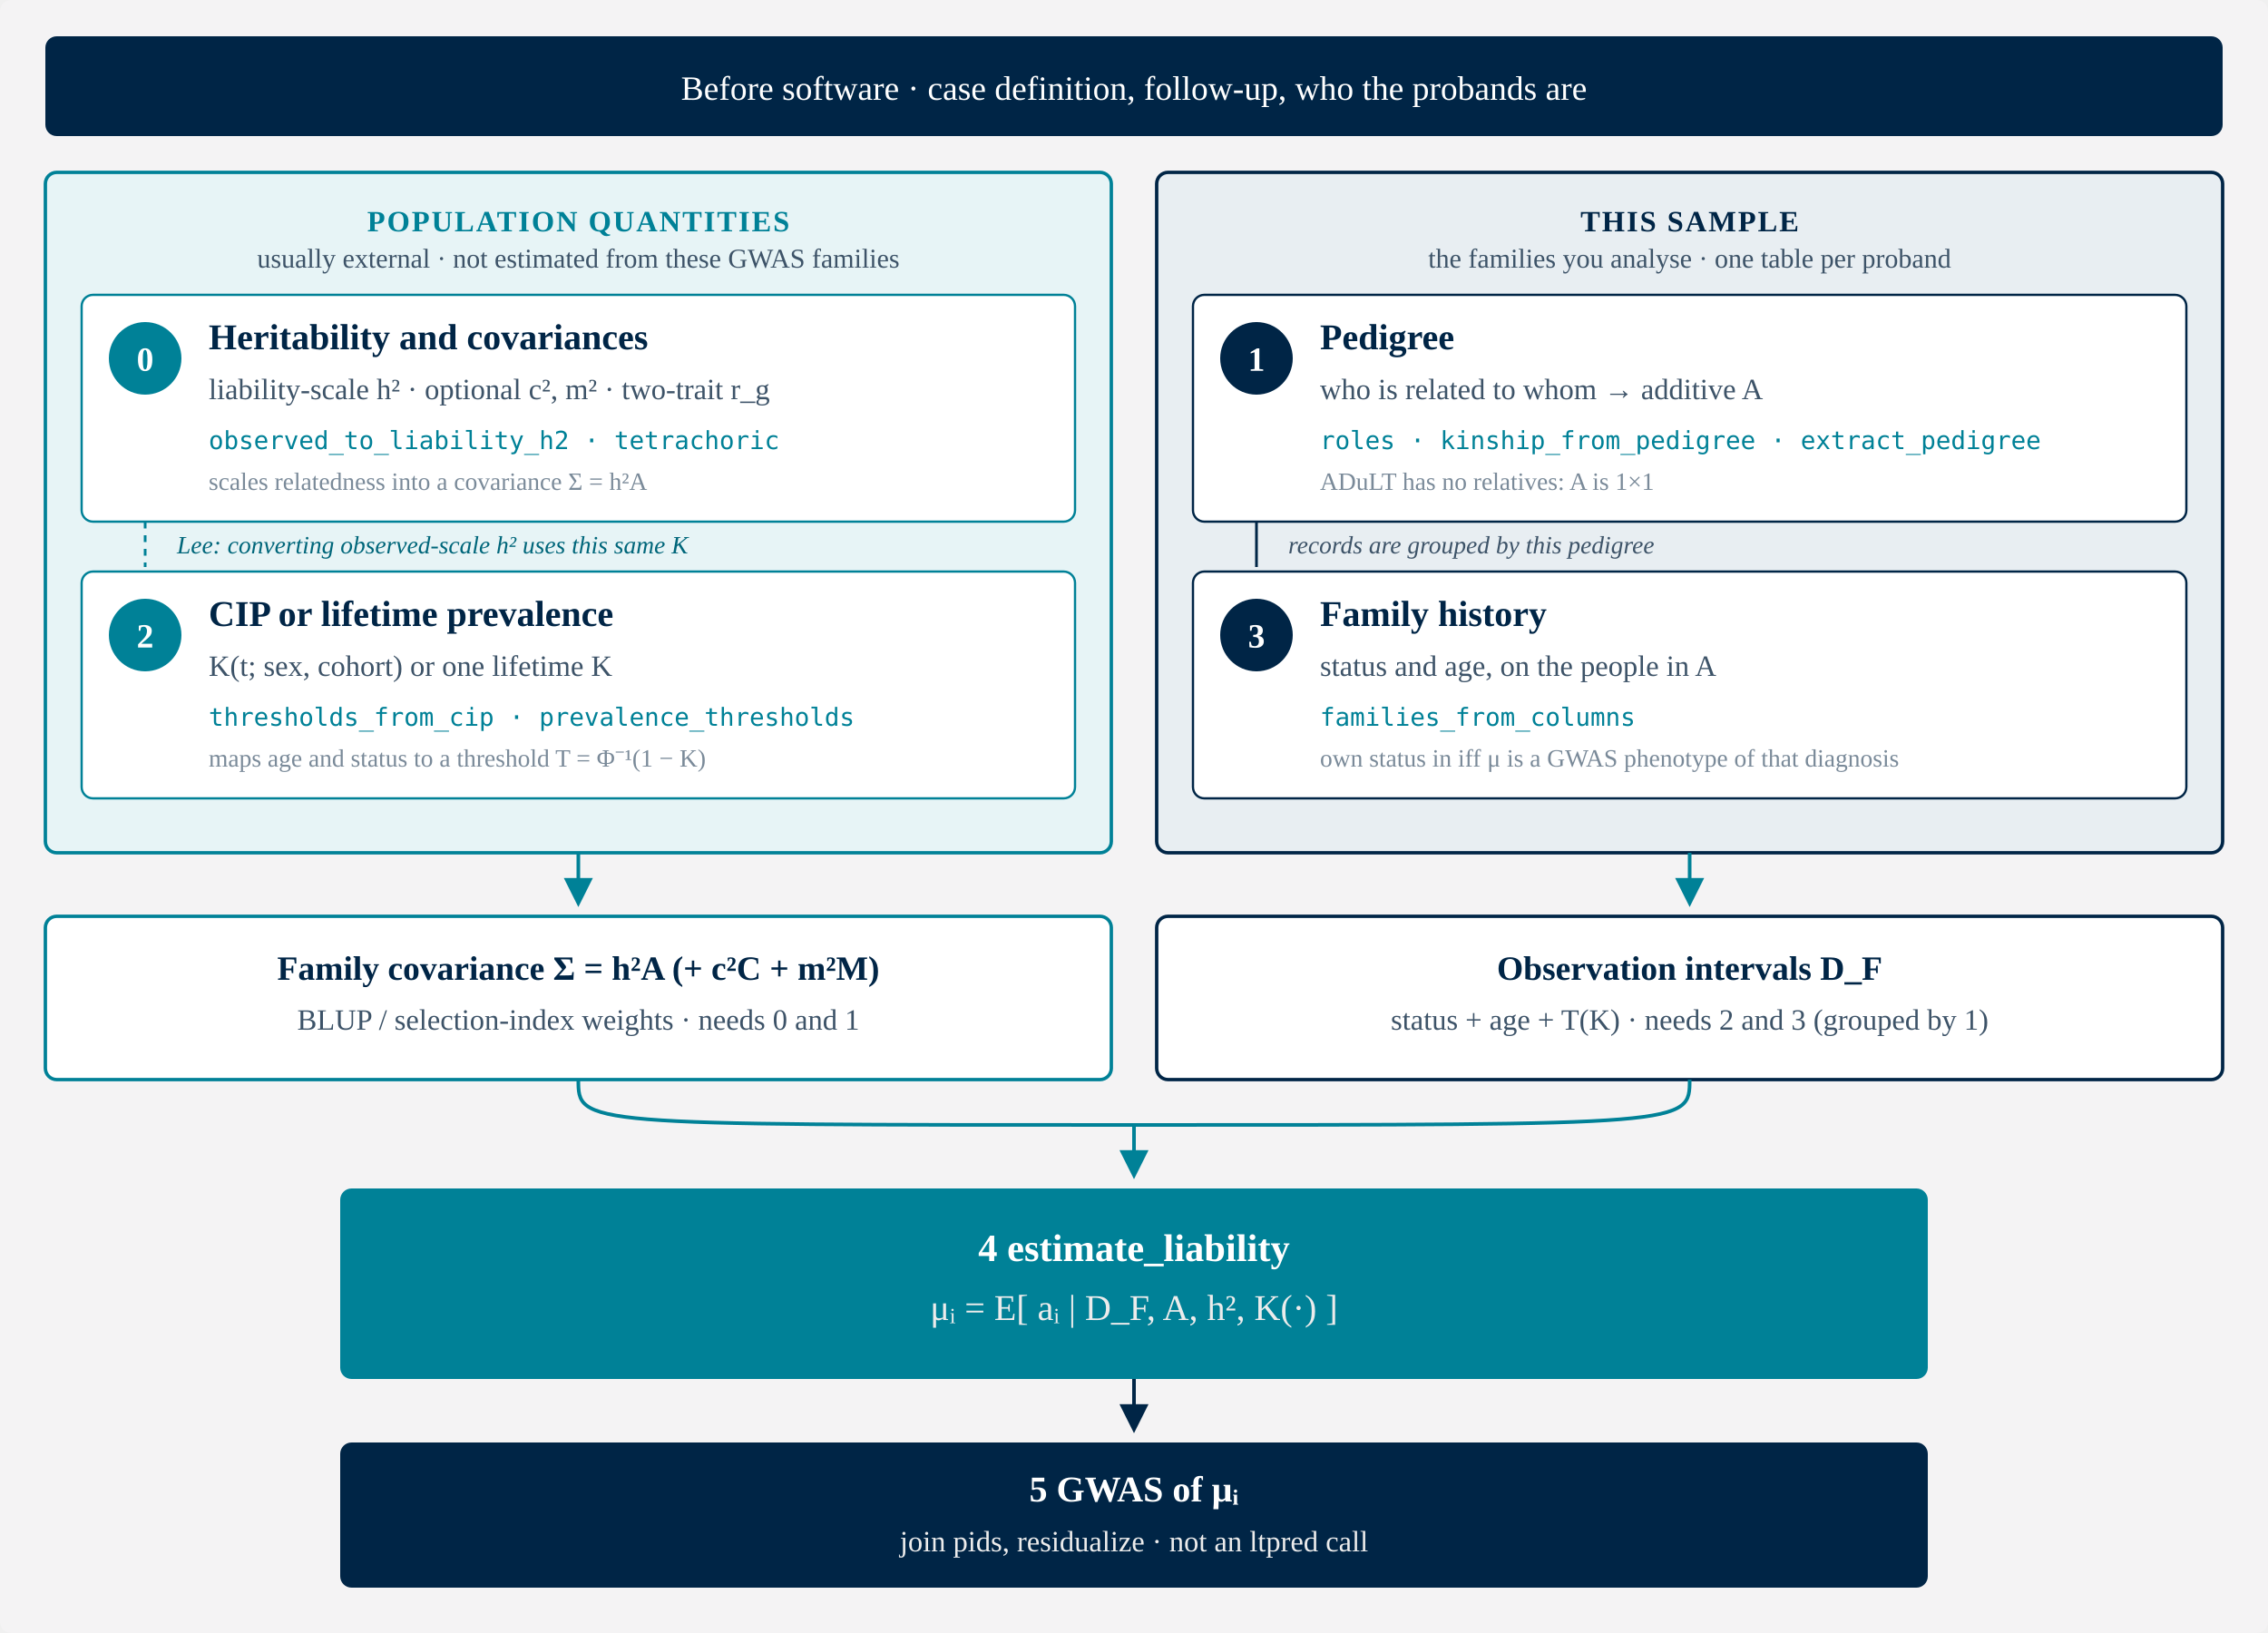
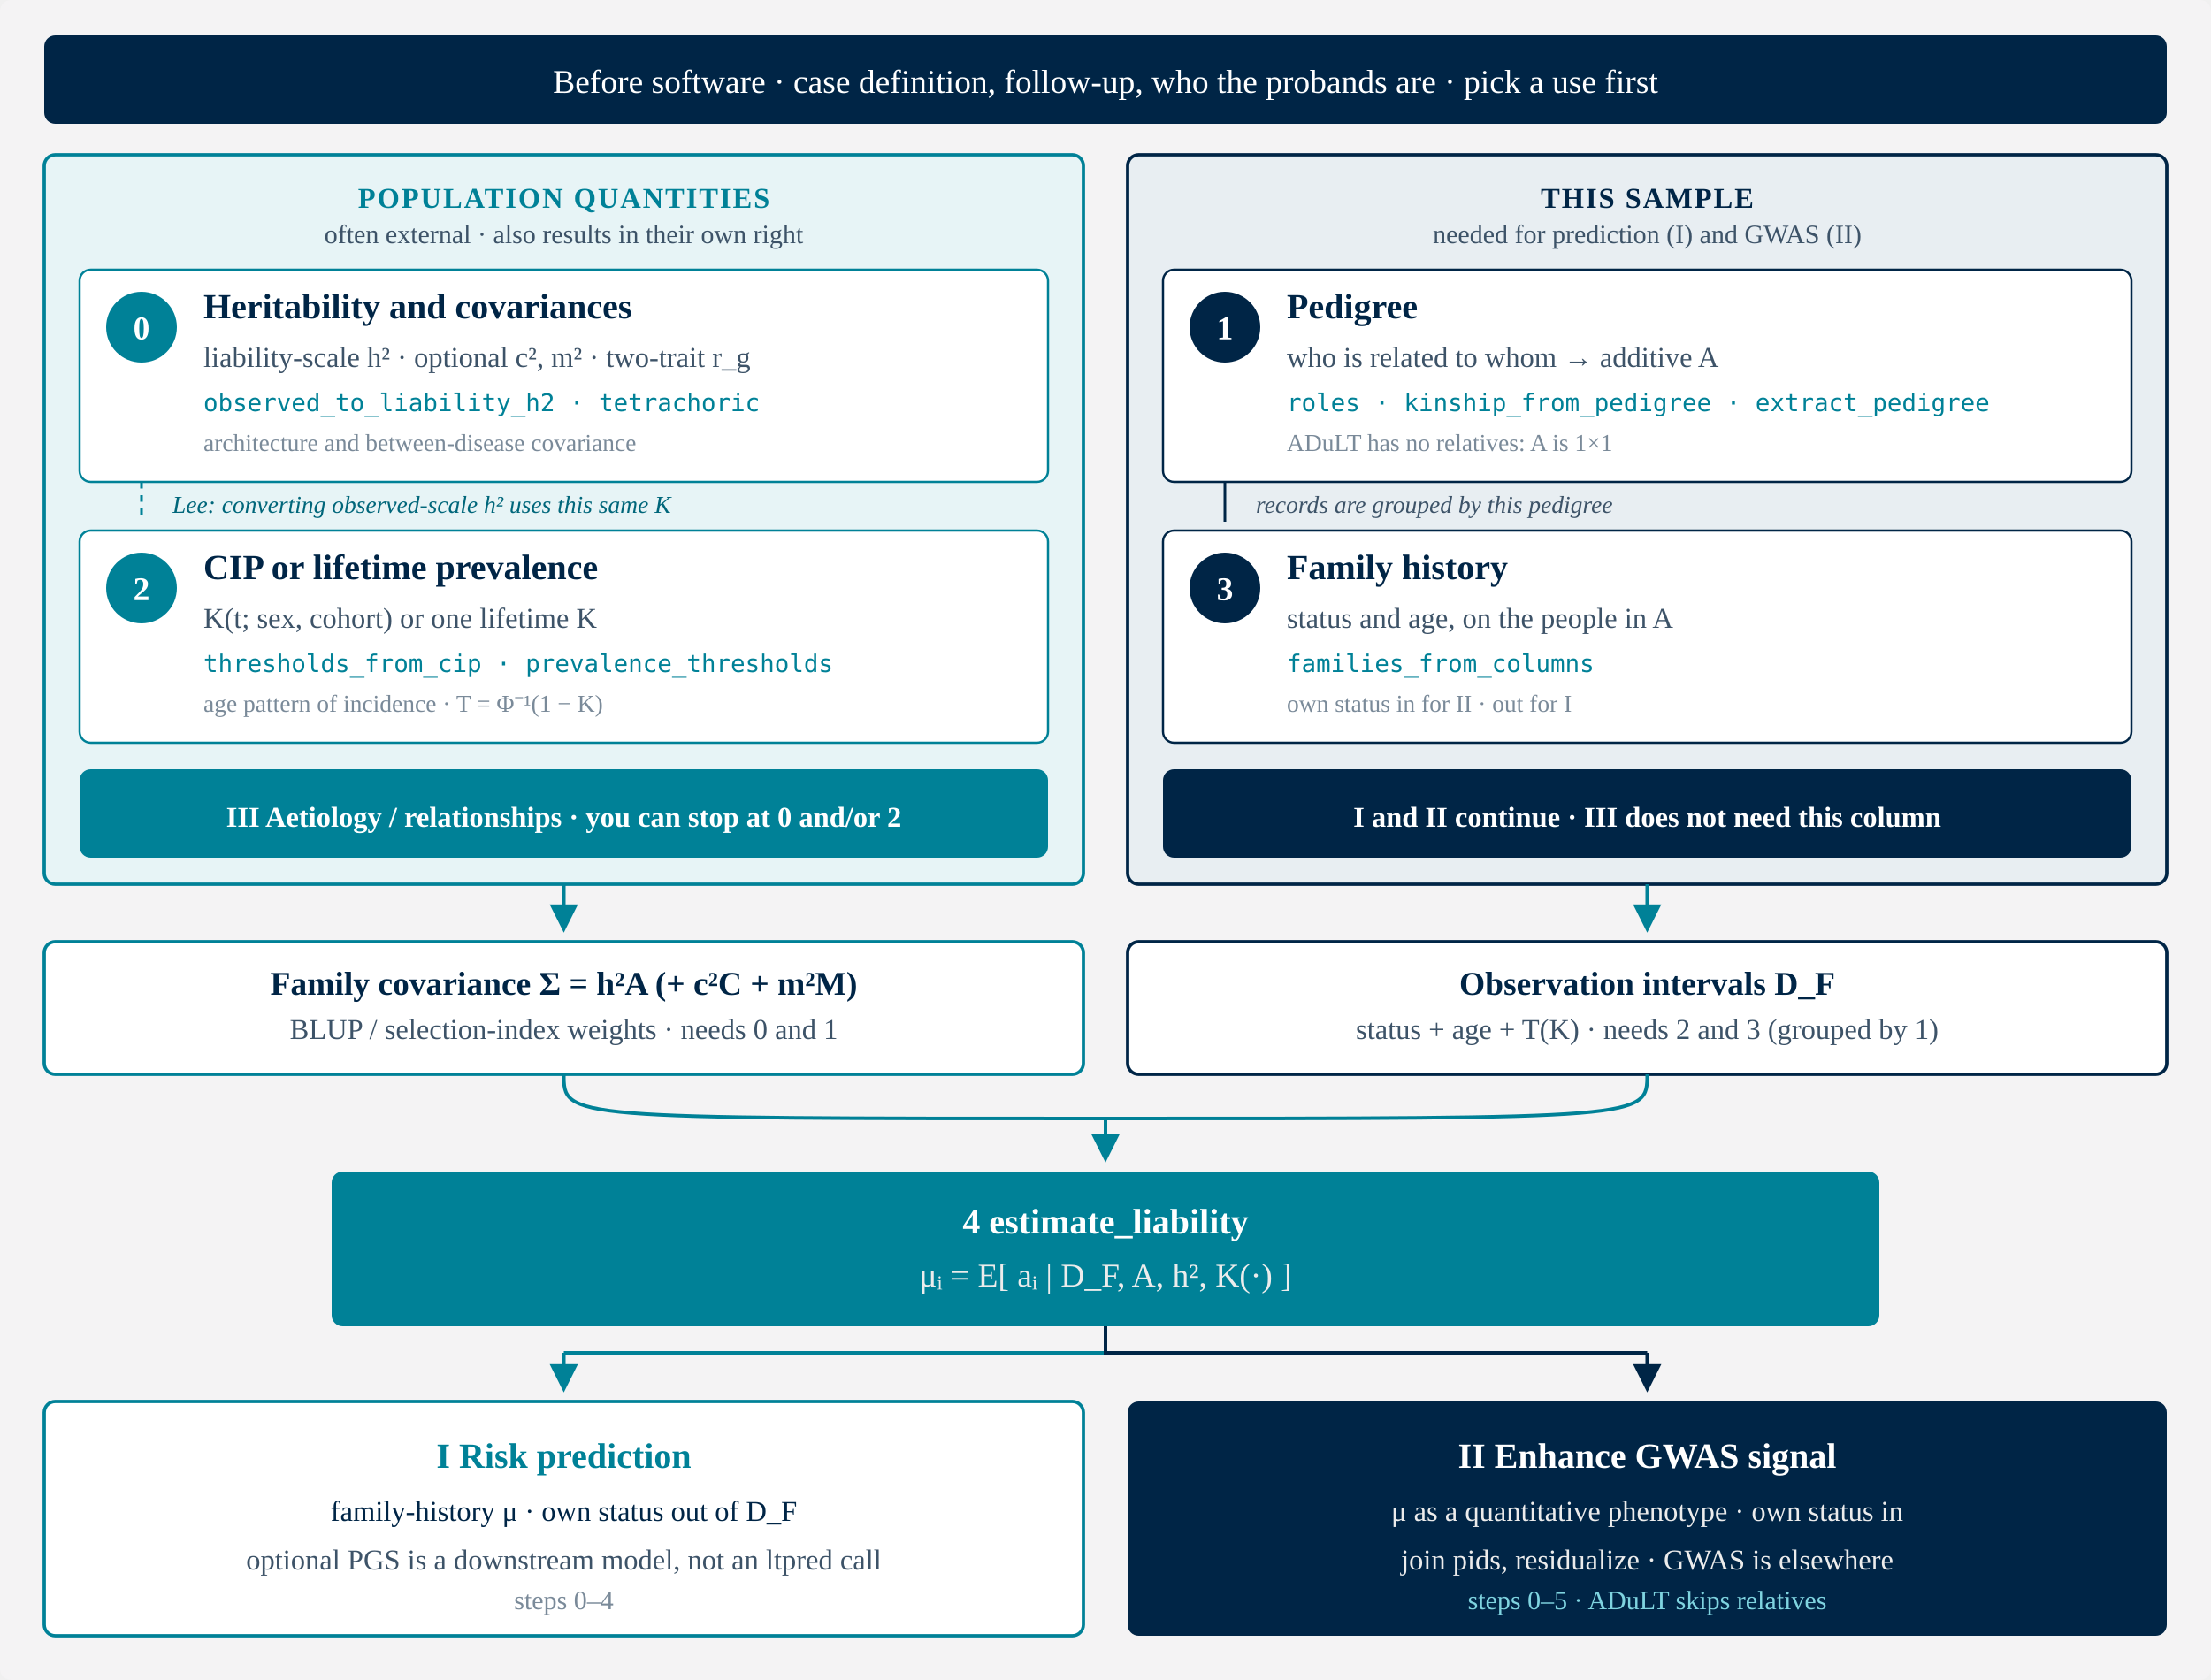
- <svg xmlns="http://www.w3.org/2000/svg" viewBox="0 0 1000 720" role="img" aria-labelledby="t d">
+ <svg xmlns="http://www.w3.org/2000/svg" viewBox="0 0 1000 760" role="img" aria-labelledby="t d">
  <defs>
    <marker id="arr" viewBox="0 0 10 10" refX="8.5" refY="5" markerWidth="8" markerHeight="8" orient="auto">
      <path d="M0 0 L10 5 L0 10 z" fill="#008197" />
    </marker>
    <marker id="arr-navy" viewBox="0 0 10 10" refX="8.5" refY="5" markerWidth="8" markerHeight="8" orient="auto">
      <path d="M0 0 L10 5 L0 10 z" fill="#002546" />
    </marker>
  </defs>
-   <rect x="0" y="0" width="1000" height="720" fill="#f4f3f4" rx="5" />
-   <rect x="20" y="16" width="960" height="44" rx="5" fill="#002546" />
-   <text x="500" y="44" text-anchor="middle" fill="#ffffff" font-family="Source Sans 3, Source Sans Pro, Helvetica Neue, Arial, sans-serif" font-size="15">Before software  ·  case definition, follow-up, who the probands are</text>
-   <rect x="20" y="76" width="470" height="300" rx="5" fill="#e7f4f6" stroke="#008197" stroke-width="1.5" />
-   <text x="255" y="102" text-anchor="middle" fill="#008197" font-family="Source Sans 3, Source Sans Pro, Helvetica Neue, Arial, sans-serif" font-size="13" font-weight="700" letter-spacing="0.06em">POPULATION QUANTITIES</text>
-   <text x="255" y="118" text-anchor="middle" fill="#3d5368" font-family="Source Sans 3, Source Sans Pro, Helvetica Neue, Arial, sans-serif" font-size="12">usually external  ·  not estimated from these GWAS families</text>
-   <rect x="36" y="130" width="438" height="100" rx="5" fill="#ffffff" stroke="#008197" stroke-width="1" />
-   <circle cx="64" cy="158" r="16" fill="#008197" />
-   <text x="64" y="163.5" text-anchor="middle" fill="#ffffff" font-family="Source Sans 3, Source Sans Pro, Helvetica Neue, Arial, sans-serif" font-size="15" font-weight="700">0</text>
-   <text x="92" y="154" fill="#002546" font-family="Source Sans 3, Source Sans Pro, Helvetica Neue, Arial, sans-serif" font-size="16" font-weight="700">Heritability and covariances</text>
-   <text x="92" y="176" fill="#3d5368" font-family="Source Sans 3, Source Sans Pro, Helvetica Neue, Arial, sans-serif" font-size="13">liability-scale h²  ·  optional c², m²  ·  two-trait r_g</text>
-   <text x="92" y="198" fill="#008197" font-family="Roboto Mono, ui-monospace, Menlo, monospace" font-size="11">observed_to_liability_h2  ·  tetrachoric</text>
-   <text x="92" y="216" fill="#7a8a99" font-family="Source Sans 3, Source Sans Pro, Helvetica Neue, Arial, sans-serif" font-size="11">scales relatedness into a covariance  Σ = h²A</text>
-   <line x1="64" y1="230" x2="64" y2="250" stroke="#008197" stroke-width="1.2" stroke-dasharray="3 3" />
-   <text x="78" y="244" fill="#00667a" font-family="Source Sans 3, Source Sans Pro, Helvetica Neue, Arial, sans-serif" font-size="11" font-style="italic">Lee: converting observed-scale h² uses this same K</text>
-   <rect x="36" y="252" width="438" height="100" rx="5" fill="#ffffff" stroke="#008197" stroke-width="1" />
-   <circle cx="64" cy="280" r="16" fill="#008197" />
-   <text x="64" y="285.5" text-anchor="middle" fill="#ffffff" font-family="Source Sans 3, Source Sans Pro, Helvetica Neue, Arial, sans-serif" font-size="15" font-weight="700">2</text>
-   <text x="92" y="276" fill="#002546" font-family="Source Sans 3, Source Sans Pro, Helvetica Neue, Arial, sans-serif" font-size="16" font-weight="700">CIP or lifetime prevalence</text>
-   <text x="92" y="298" fill="#3d5368" font-family="Source Sans 3, Source Sans Pro, Helvetica Neue, Arial, sans-serif" font-size="13">K(t; sex, cohort)  or  one lifetime K</text>
-   <text x="92" y="320" fill="#008197" font-family="Roboto Mono, ui-monospace, Menlo, monospace" font-size="11">thresholds_from_cip  ·  prevalence_thresholds</text>
-   <text x="92" y="338" fill="#7a8a99" font-family="Source Sans 3, Source Sans Pro, Helvetica Neue, Arial, sans-serif" font-size="11">maps age and status to a threshold  T = Φ⁻¹(1 − K)</text>
-   <rect x="510" y="76" width="470" height="300" rx="5" fill="#e8eef2" stroke="#002546" stroke-width="1.5" />
-   <text x="745" y="102" text-anchor="middle" fill="#002546" font-family="Source Sans 3, Source Sans Pro, Helvetica Neue, Arial, sans-serif" font-size="13" font-weight="700" letter-spacing="0.06em">THIS SAMPLE</text>
-   <text x="745" y="118" text-anchor="middle" fill="#3d5368" font-family="Source Sans 3, Source Sans Pro, Helvetica Neue, Arial, sans-serif" font-size="12">the families you analyse  ·  one table per proband</text>
-   <rect x="526" y="130" width="438" height="100" rx="5" fill="#ffffff" stroke="#002546" stroke-width="1" />
-   <circle cx="554" cy="158" r="16" fill="#002546" />
-   <text x="554" y="163.5" text-anchor="middle" fill="#ffffff" font-family="Source Sans 3, Source Sans Pro, Helvetica Neue, Arial, sans-serif" font-size="15" font-weight="700">1</text>
-   <text x="582" y="154" fill="#002546" font-family="Source Sans 3, Source Sans Pro, Helvetica Neue, Arial, sans-serif" font-size="16" font-weight="700">Pedigree</text>
-   <text x="582" y="176" fill="#3d5368" font-family="Source Sans 3, Source Sans Pro, Helvetica Neue, Arial, sans-serif" font-size="13">who is related to whom  →  additive A</text>
-   <text x="582" y="198" fill="#008197" font-family="Roboto Mono, ui-monospace, Menlo, monospace" font-size="11">roles  ·  kinship_from_pedigree  ·  extract_pedigree</text>
-   <text x="582" y="216" fill="#7a8a99" font-family="Source Sans 3, Source Sans Pro, Helvetica Neue, Arial, sans-serif" font-size="11">ADuLT has no relatives: A is 1×1</text>
-   <line x1="554" y1="230" x2="554" y2="250" stroke="#002546" stroke-width="1.2" />
-   <text x="568" y="244" fill="#3d5368" font-family="Source Sans 3, Source Sans Pro, Helvetica Neue, Arial, sans-serif" font-size="11" font-style="italic">records are grouped by this pedigree</text>
-   <rect x="526" y="252" width="438" height="100" rx="5" fill="#ffffff" stroke="#002546" stroke-width="1" />
-   <circle cx="554" cy="280" r="16" fill="#002546" />
-   <text x="554" y="285.5" text-anchor="middle" fill="#ffffff" font-family="Source Sans 3, Source Sans Pro, Helvetica Neue, Arial, sans-serif" font-size="15" font-weight="700">3</text>
-   <text x="582" y="276" fill="#002546" font-family="Source Sans 3, Source Sans Pro, Helvetica Neue, Arial, sans-serif" font-size="16" font-weight="700">Family history</text>
-   <text x="582" y="298" fill="#3d5368" font-family="Source Sans 3, Source Sans Pro, Helvetica Neue, Arial, sans-serif" font-size="13">status and age, on the people in A</text>
-   <text x="582" y="320" fill="#008197" font-family="Roboto Mono, ui-monospace, Menlo, monospace" font-size="11">families_from_columns</text>
-   <text x="582" y="338" fill="#7a8a99" font-family="Source Sans 3, Source Sans Pro, Helvetica Neue, Arial, sans-serif" font-size="11">own status in iff μ is a GWAS phenotype of that diagnosis</text>
-   <line x1="255" y1="376" x2="255" y2="398" stroke="#008197" stroke-width="1.6" marker-end="url(#arr)" />
-   <line x1="745" y1="376" x2="745" y2="398" stroke="#008197" stroke-width="1.6" marker-end="url(#arr)" />
-   <rect x="20" y="404" width="470" height="72" rx="5" fill="#ffffff" stroke="#008197" stroke-width="1.5" />
-   <text x="255" y="432" text-anchor="middle" fill="#002546" font-family="Source Sans 3, Source Sans Pro, Helvetica Neue, Arial, sans-serif" font-size="15" font-weight="700">Family covariance  Σ = h²A  (+ c²C + m²M)</text>
-   <text x="255" y="454" text-anchor="middle" fill="#3d5368" font-family="Source Sans 3, Source Sans Pro, Helvetica Neue, Arial, sans-serif" font-size="13">BLUP / selection-index weights  ·  needs 0 and 1</text>
-   <rect x="510" y="404" width="470" height="72" rx="5" fill="#ffffff" stroke="#002546" stroke-width="1.5" />
-   <text x="745" y="432" text-anchor="middle" fill="#002546" font-family="Source Sans 3, Source Sans Pro, Helvetica Neue, Arial, sans-serif" font-size="15" font-weight="700">Observation intervals  D_F</text>
-   <text x="745" y="454" text-anchor="middle" fill="#3d5368" font-family="Source Sans 3, Source Sans Pro, Helvetica Neue, Arial, sans-serif" font-size="13">status + age + T(K)  ·  needs 2 and 3 (grouped by 1)</text>
-   <path d="M255 476 C255 496 255 496 500 496" fill="none" stroke="#008197" stroke-width="1.6" />
-   <path d="M745 476 C745 496 745 496 500 496" fill="none" stroke="#008197" stroke-width="1.6" />
-   <line x1="500" y1="496" x2="500" y2="518" stroke="#008197" stroke-width="1.6" marker-end="url(#arr)" />
-   <rect x="150" y="524" width="700" height="84" rx="5" fill="#008197" />
-   <text x="500" y="556" text-anchor="middle" fill="#ffffff" font-family="Source Sans 3, Source Sans Pro, Helvetica Neue, Arial, sans-serif" font-size="17" font-weight="700">4   estimate_liability</text>
-   <text x="500" y="582" text-anchor="middle" fill="#ececec" font-family="Source Sans 3, Source Sans Pro, Helvetica Neue, Arial, sans-serif" font-size="16">μᵢ  =  E[ aᵢ  |  D_F,  A,  h²,  K(·) ]</text>
-   <line x1="500" y1="608" x2="500" y2="630" stroke="#002546" stroke-width="1.6" marker-end="url(#arr-navy)" />
-   <rect x="150" y="636" width="700" height="64" rx="5" fill="#002546" />
-   <text x="500" y="662" text-anchor="middle" fill="#ffffff" font-family="Source Sans 3, Source Sans Pro, Helvetica Neue, Arial, sans-serif" font-size="16" font-weight="700">5   GWAS of μᵢ</text>
-   <text x="500" y="684" text-anchor="middle" fill="#ececec" font-family="Source Sans 3, Source Sans Pro, Helvetica Neue, Arial, sans-serif" font-size="13">join pids, residualize  ·  not an ltpred call</text>
+   <rect x="0" y="0" width="1000" height="760" fill="#f4f3f4" rx="5" />
+   <rect x="20" y="16" width="960" height="40" rx="5" fill="#002546" />
+   <text x="500" y="42" text-anchor="middle" fill="#ffffff" font-family="Source Sans 3, Source Sans Pro, Helvetica Neue, Arial, sans-serif" font-size="15">Before software  ·  case definition, follow-up, who the probands are  ·  pick a use first</text>
+   <rect x="20" y="70" width="470" height="330" rx="5" fill="#e7f4f6" stroke="#008197" stroke-width="1.5" />
+   <text x="255" y="94" text-anchor="middle" fill="#008197" font-family="Source Sans 3, Source Sans Pro, Helvetica Neue, Arial, sans-serif" font-size="13" font-weight="700" letter-spacing="0.06em">POPULATION QUANTITIES</text>
+   <text x="255" y="110" text-anchor="middle" fill="#3d5368" font-family="Source Sans 3, Source Sans Pro, Helvetica Neue, Arial, sans-serif" font-size="12">often external  ·  also results in their own right</text>
+   <rect x="36" y="122" width="438" height="96" rx="5" fill="#ffffff" stroke="#008197" stroke-width="1" />
+   <circle cx="64" cy="148" r="16" fill="#008197" />
+   <text x="64" y="153.5" text-anchor="middle" fill="#ffffff" font-family="Source Sans 3, Source Sans Pro, Helvetica Neue, Arial, sans-serif" font-size="15" font-weight="700">0</text>
+   <text x="92" y="144" fill="#002546" font-family="Source Sans 3, Source Sans Pro, Helvetica Neue, Arial, sans-serif" font-size="16" font-weight="700">Heritability and covariances</text>
+   <text x="92" y="166" fill="#3d5368" font-family="Source Sans 3, Source Sans Pro, Helvetica Neue, Arial, sans-serif" font-size="13">liability-scale h²  ·  optional c², m²  ·  two-trait r_g</text>
+   <text x="92" y="186" fill="#008197" font-family="Roboto Mono, ui-monospace, Menlo, monospace" font-size="11">observed_to_liability_h2  ·  tetrachoric</text>
+   <text x="92" y="204" fill="#7a8a99" font-family="Source Sans 3, Source Sans Pro, Helvetica Neue, Arial, sans-serif" font-size="11">architecture and between-disease covariance</text>
+   <line x1="64" y1="218" x2="64" y2="236" stroke="#008197" stroke-width="1.2" stroke-dasharray="3 3" />
+   <text x="78" y="232" fill="#00667a" font-family="Source Sans 3, Source Sans Pro, Helvetica Neue, Arial, sans-serif" font-size="11" font-style="italic">Lee: converting observed-scale h² uses this same K</text>
+   <rect x="36" y="240" width="438" height="96" rx="5" fill="#ffffff" stroke="#008197" stroke-width="1" />
+   <circle cx="64" cy="266" r="16" fill="#008197" />
+   <text x="64" y="271.5" text-anchor="middle" fill="#ffffff" font-family="Source Sans 3, Source Sans Pro, Helvetica Neue, Arial, sans-serif" font-size="15" font-weight="700">2</text>
+   <text x="92" y="262" fill="#002546" font-family="Source Sans 3, Source Sans Pro, Helvetica Neue, Arial, sans-serif" font-size="16" font-weight="700">CIP or lifetime prevalence</text>
+   <text x="92" y="284" fill="#3d5368" font-family="Source Sans 3, Source Sans Pro, Helvetica Neue, Arial, sans-serif" font-size="13">K(t; sex, cohort)  or  one lifetime K</text>
+   <text x="92" y="304" fill="#008197" font-family="Roboto Mono, ui-monospace, Menlo, monospace" font-size="11">thresholds_from_cip  ·  prevalence_thresholds</text>
+   <text x="92" y="322" fill="#7a8a99" font-family="Source Sans 3, Source Sans Pro, Helvetica Neue, Arial, sans-serif" font-size="11">age pattern of incidence  ·  T = Φ⁻¹(1 − K)</text>
+   <rect x="36" y="348" width="438" height="40" rx="5" fill="#008197" />
+   <text x="255" y="374" text-anchor="middle" fill="#ffffff" font-family="Source Sans 3, Source Sans Pro, Helvetica Neue, Arial, sans-serif" font-size="13" font-weight="700">III  Aetiology / relationships  ·  you can stop at 0 and/or 2</text>
+   <rect x="510" y="70" width="470" height="330" rx="5" fill="#e8eef2" stroke="#002546" stroke-width="1.5" />
+   <text x="745" y="94" text-anchor="middle" fill="#002546" font-family="Source Sans 3, Source Sans Pro, Helvetica Neue, Arial, sans-serif" font-size="13" font-weight="700" letter-spacing="0.06em">THIS SAMPLE</text>
+   <text x="745" y="110" text-anchor="middle" fill="#3d5368" font-family="Source Sans 3, Source Sans Pro, Helvetica Neue, Arial, sans-serif" font-size="12">needed for prediction (I) and GWAS (II)</text>
+   <rect x="526" y="122" width="438" height="96" rx="5" fill="#ffffff" stroke="#002546" stroke-width="1" />
+   <circle cx="554" cy="148" r="16" fill="#002546" />
+   <text x="554" y="153.5" text-anchor="middle" fill="#ffffff" font-family="Source Sans 3, Source Sans Pro, Helvetica Neue, Arial, sans-serif" font-size="15" font-weight="700">1</text>
+   <text x="582" y="144" fill="#002546" font-family="Source Sans 3, Source Sans Pro, Helvetica Neue, Arial, sans-serif" font-size="16" font-weight="700">Pedigree</text>
+   <text x="582" y="166" fill="#3d5368" font-family="Source Sans 3, Source Sans Pro, Helvetica Neue, Arial, sans-serif" font-size="13">who is related to whom  →  additive A</text>
+   <text x="582" y="186" fill="#008197" font-family="Roboto Mono, ui-monospace, Menlo, monospace" font-size="11">roles  ·  kinship_from_pedigree  ·  extract_pedigree</text>
+   <text x="582" y="204" fill="#7a8a99" font-family="Source Sans 3, Source Sans Pro, Helvetica Neue, Arial, sans-serif" font-size="11">ADuLT has no relatives: A is 1×1</text>
+   <line x1="554" y1="218" x2="554" y2="236" stroke="#002546" stroke-width="1.2" />
+   <text x="568" y="232" fill="#3d5368" font-family="Source Sans 3, Source Sans Pro, Helvetica Neue, Arial, sans-serif" font-size="11" font-style="italic">records are grouped by this pedigree</text>
+   <rect x="526" y="240" width="438" height="96" rx="5" fill="#ffffff" stroke="#002546" stroke-width="1" />
+   <circle cx="554" cy="266" r="16" fill="#002546" />
+   <text x="554" y="271.5" text-anchor="middle" fill="#ffffff" font-family="Source Sans 3, Source Sans Pro, Helvetica Neue, Arial, sans-serif" font-size="15" font-weight="700">3</text>
+   <text x="582" y="262" fill="#002546" font-family="Source Sans 3, Source Sans Pro, Helvetica Neue, Arial, sans-serif" font-size="16" font-weight="700">Family history</text>
+   <text x="582" y="284" fill="#3d5368" font-family="Source Sans 3, Source Sans Pro, Helvetica Neue, Arial, sans-serif" font-size="13">status and age, on the people in A</text>
+   <text x="582" y="304" fill="#008197" font-family="Roboto Mono, ui-monospace, Menlo, monospace" font-size="11">families_from_columns</text>
+   <text x="582" y="322" fill="#7a8a99" font-family="Source Sans 3, Source Sans Pro, Helvetica Neue, Arial, sans-serif" font-size="11">own status in for II  ·  out for I</text>
+   <rect x="526" y="348" width="438" height="40" rx="5" fill="#002546" />
+   <text x="745" y="374" text-anchor="middle" fill="#ffffff" font-family="Source Sans 3, Source Sans Pro, Helvetica Neue, Arial, sans-serif" font-size="13" font-weight="700">I and II continue  ·  III does not need this column</text>
+   <line x1="255" y1="400" x2="255" y2="420" stroke="#008197" stroke-width="1.6" marker-end="url(#arr)" />
+   <line x1="745" y1="400" x2="745" y2="420" stroke="#008197" stroke-width="1.6" marker-end="url(#arr)" />
+   <rect x="20" y="426" width="470" height="60" rx="5" fill="#ffffff" stroke="#008197" stroke-width="1.5" />
+   <text x="255" y="450" text-anchor="middle" fill="#002546" font-family="Source Sans 3, Source Sans Pro, Helvetica Neue, Arial, sans-serif" font-size="15" font-weight="700">Family covariance  Σ = h²A  (+ c²C + m²M)</text>
+   <text x="255" y="470" text-anchor="middle" fill="#3d5368" font-family="Source Sans 3, Source Sans Pro, Helvetica Neue, Arial, sans-serif" font-size="13">BLUP / selection-index weights  ·  needs 0 and 1</text>
+   <rect x="510" y="426" width="470" height="60" rx="5" fill="#ffffff" stroke="#002546" stroke-width="1.5" />
+   <text x="745" y="450" text-anchor="middle" fill="#002546" font-family="Source Sans 3, Source Sans Pro, Helvetica Neue, Arial, sans-serif" font-size="15" font-weight="700">Observation intervals  D_F</text>
+   <text x="745" y="470" text-anchor="middle" fill="#3d5368" font-family="Source Sans 3, Source Sans Pro, Helvetica Neue, Arial, sans-serif" font-size="13">status + age + T(K)  ·  needs 2 and 3 (grouped by 1)</text>
+   <path d="M255 486 C255 506 255 506 500 506" fill="none" stroke="#008197" stroke-width="1.6" />
+   <path d="M745 486 C745 506 745 506 500 506" fill="none" stroke="#008197" stroke-width="1.6" />
+   <line x1="500" y1="506" x2="500" y2="524" stroke="#008197" stroke-width="1.6" marker-end="url(#arr)" />
+   <rect x="150" y="530" width="700" height="70" rx="5" fill="#008197" />
+   <text x="500" y="558" text-anchor="middle" fill="#ffffff" font-family="Source Sans 3, Source Sans Pro, Helvetica Neue, Arial, sans-serif" font-size="16" font-weight="700">4   estimate_liability</text>
+   <text x="500" y="582" text-anchor="middle" fill="#ececec" font-family="Source Sans 3, Source Sans Pro, Helvetica Neue, Arial, sans-serif" font-size="15">μᵢ  =  E[ aᵢ  |  D_F,  A,  h²,  K(·) ]</text>
+   <path d="M500 600 L500 612 L255 612" fill="none" stroke="#008197" stroke-width="1.6" />
+   <line x1="255" y1="612" x2="255" y2="628" stroke="#008197" stroke-width="1.6" marker-end="url(#arr)" />
+   <path d="M500 600 L500 612 L745 612" fill="none" stroke="#002546" stroke-width="1.6" />
+   <line x1="745" y1="612" x2="745" y2="628" stroke="#002546" stroke-width="1.6" marker-end="url(#arr-navy)" />
+   <rect x="20" y="634" width="470" height="106" rx="5" fill="#ffffff" stroke="#008197" stroke-width="1.5" />
+   <text x="255" y="664" text-anchor="middle" fill="#008197" font-family="Source Sans 3, Source Sans Pro, Helvetica Neue, Arial, sans-serif" font-size="16" font-weight="700">I   Risk prediction</text>
+   <text x="255" y="688" text-anchor="middle" fill="#002546" font-family="Source Sans 3, Source Sans Pro, Helvetica Neue, Arial, sans-serif" font-size="13">family-history μ  ·  own status out of D_F</text>
+   <text x="255" y="710" text-anchor="middle" fill="#3d5368" font-family="Source Sans 3, Source Sans Pro, Helvetica Neue, Arial, sans-serif" font-size="13">optional PGS is a downstream model, not an ltpred call</text>
+   <text x="255" y="728" text-anchor="middle" fill="#7a8a99" font-family="Source Sans 3, Source Sans Pro, Helvetica Neue, Arial, sans-serif" font-size="12">steps 0–4</text>
+   <rect x="510" y="634" width="470" height="106" rx="5" fill="#002546" />
+   <text x="745" y="664" text-anchor="middle" fill="#ffffff" font-family="Source Sans 3, Source Sans Pro, Helvetica Neue, Arial, sans-serif" font-size="16" font-weight="700">II   Enhance GWAS signal</text>
+   <text x="745" y="688" text-anchor="middle" fill="#ececec" font-family="Source Sans 3, Source Sans Pro, Helvetica Neue, Arial, sans-serif" font-size="13">μ as a quantitative phenotype  ·  own status in</text>
+   <text x="745" y="710" text-anchor="middle" fill="#ececec" font-family="Source Sans 3, Source Sans Pro, Helvetica Neue, Arial, sans-serif" font-size="13">join pids, residualize  ·  GWAS is elsewhere</text>
+   <text x="745" y="728" text-anchor="middle" fill="#7fd4e0" font-family="Source Sans 3, Source Sans Pro, Helvetica Neue, Arial, sans-serif" font-size="12">steps 0–5  ·  ADuLT skips relatives</text>
</svg>
